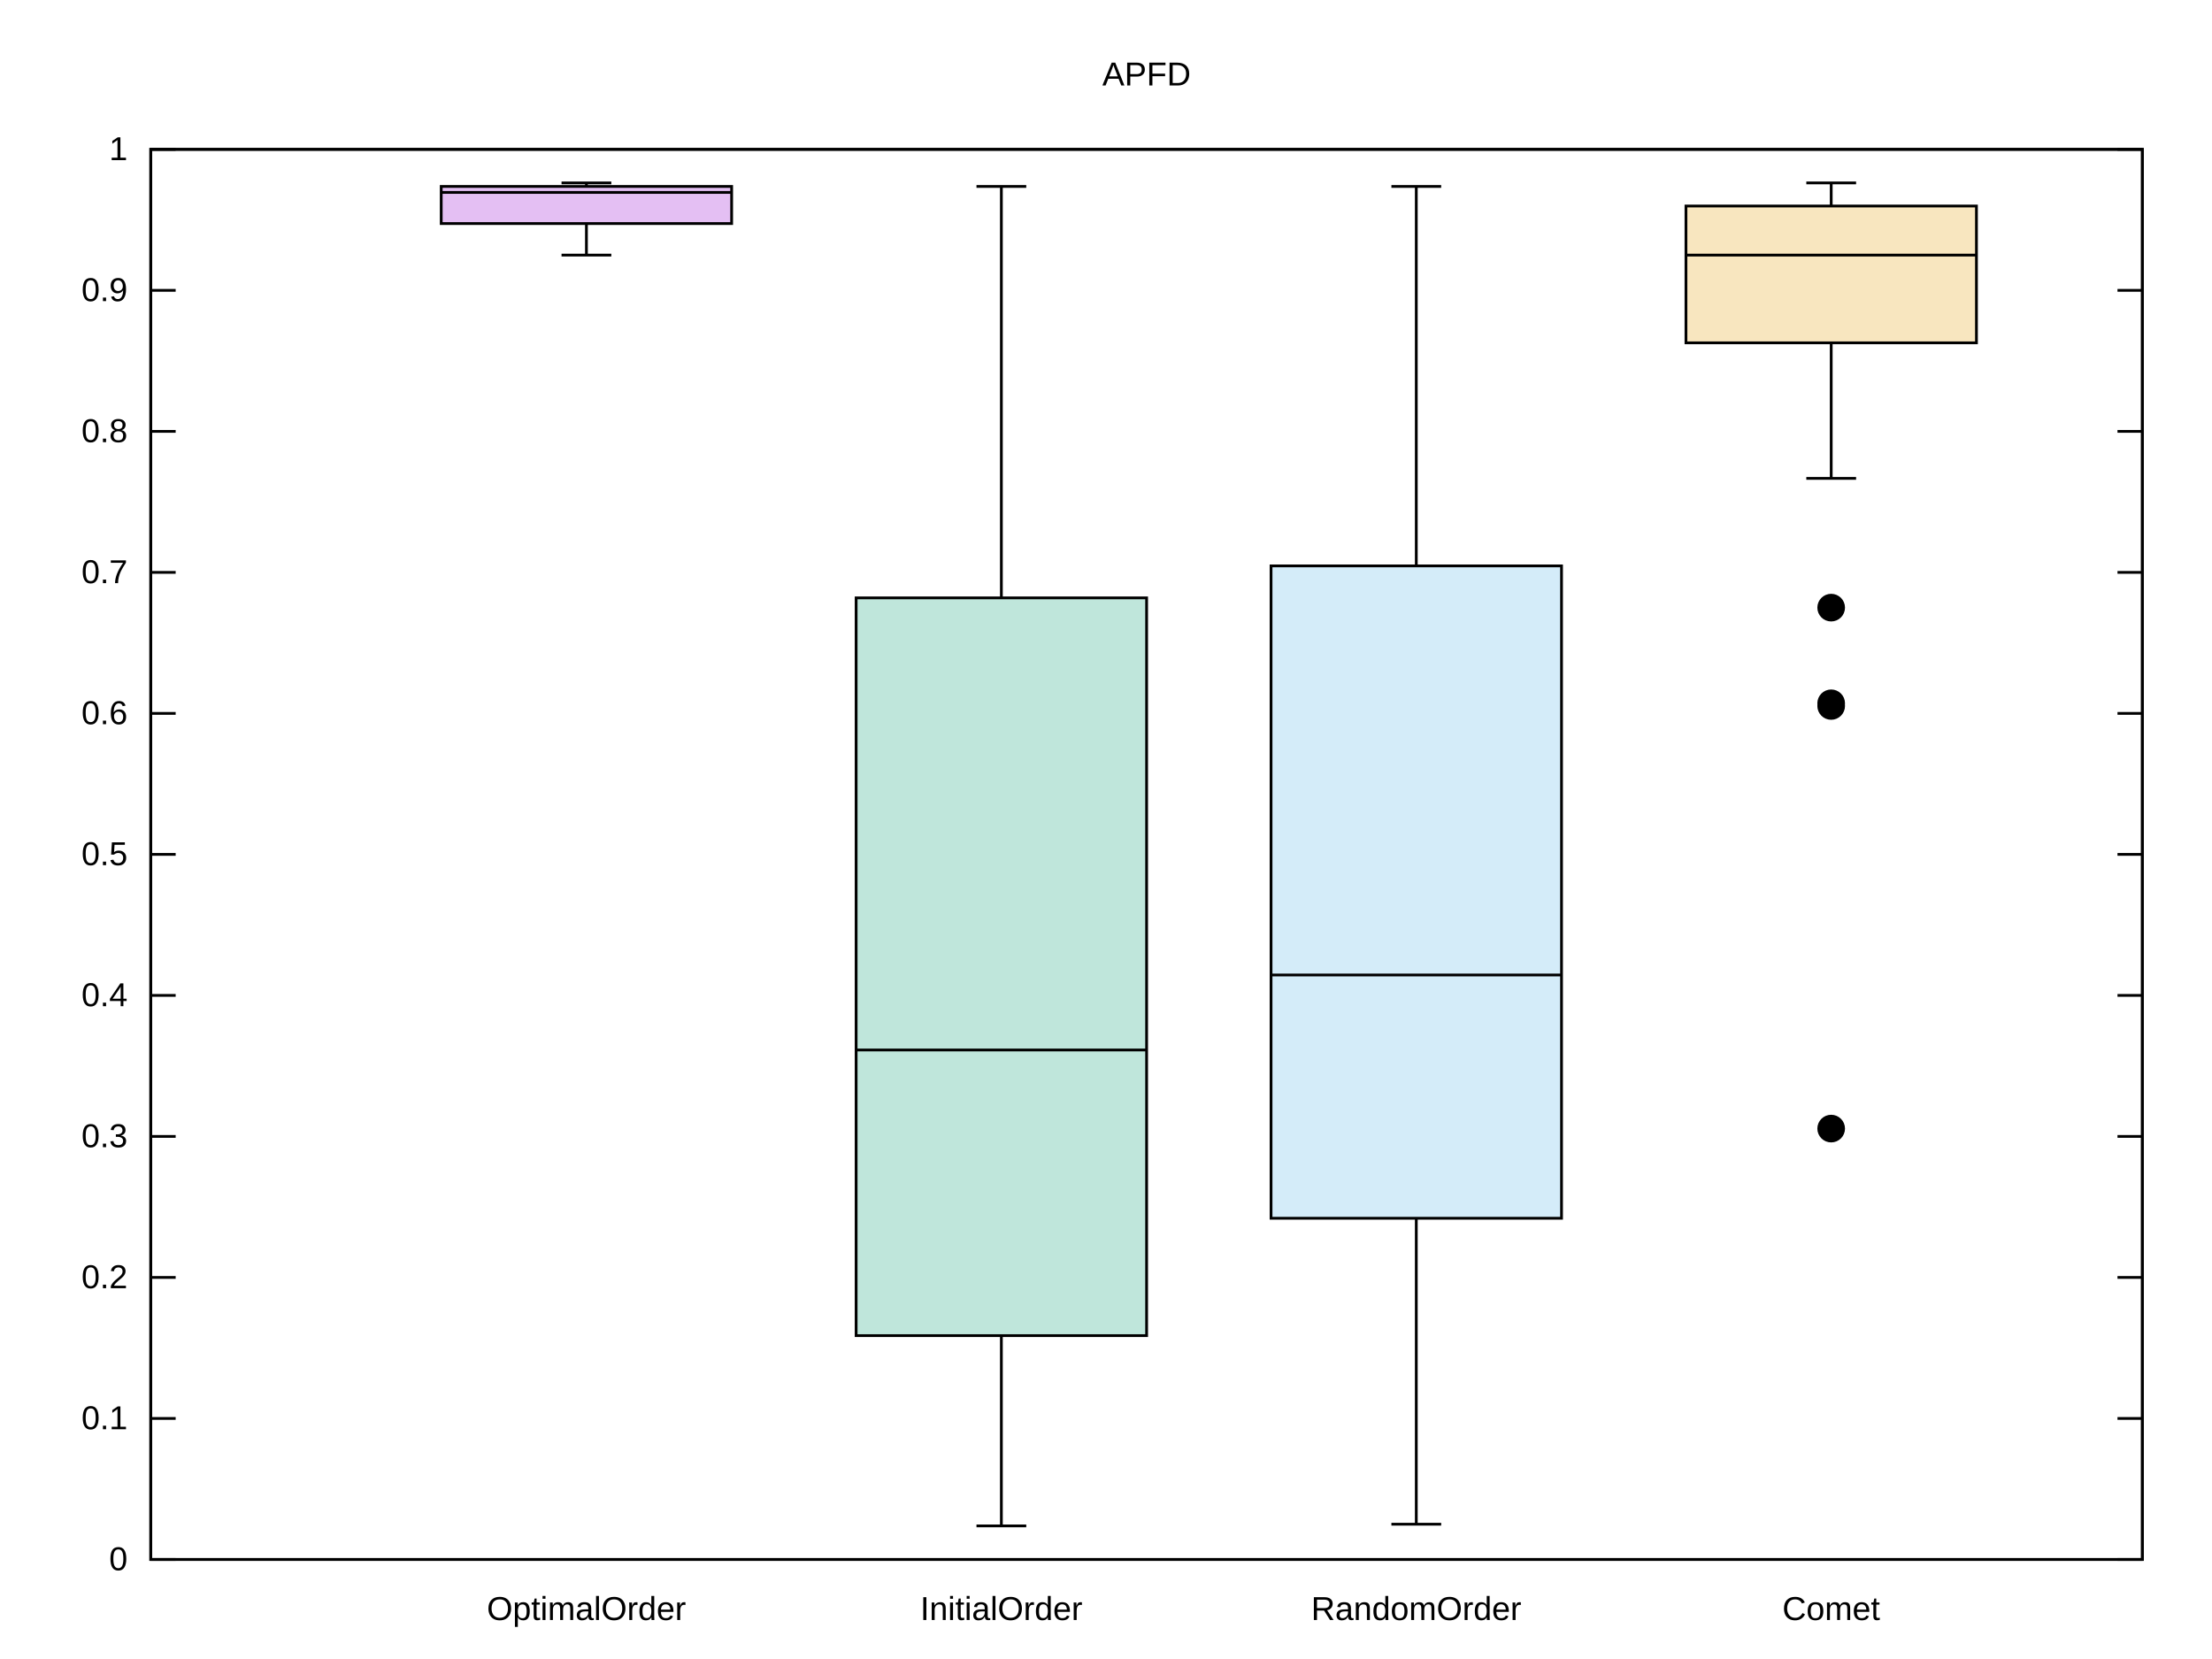
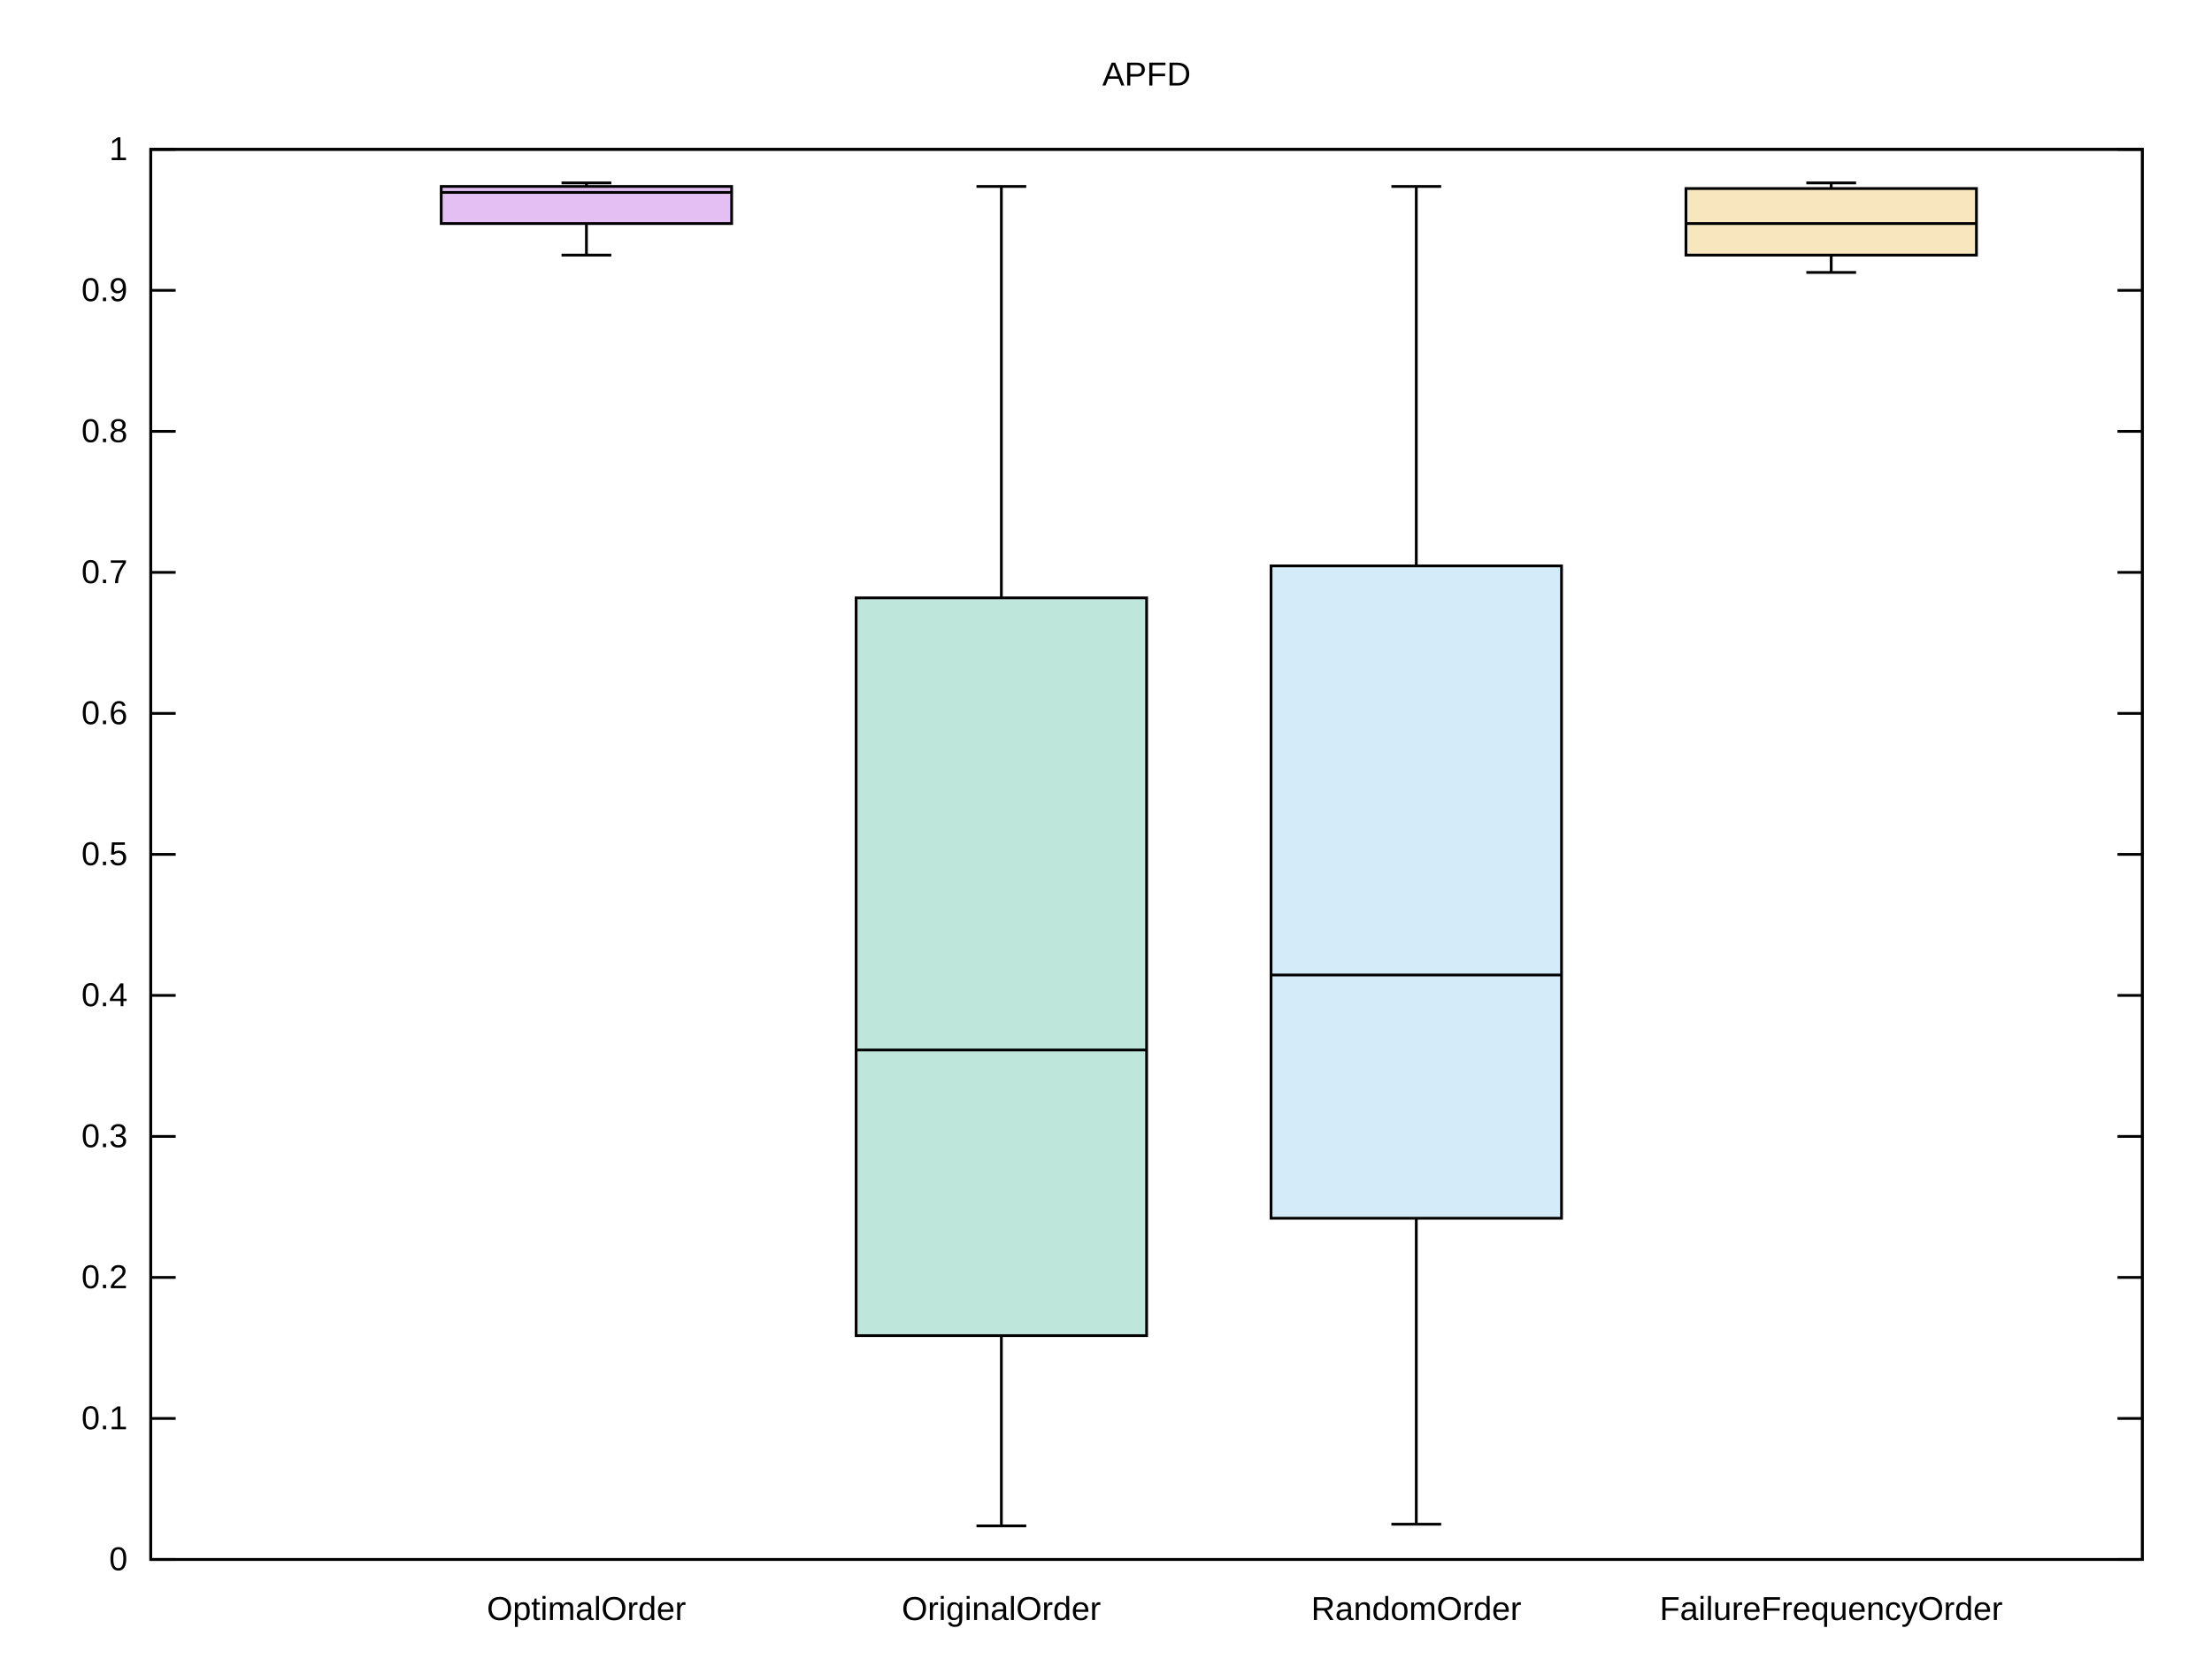
<svg xmlns="http://www.w3.org/2000/svg" xmlns:xlink="http://www.w3.org/1999/xlink" width="800" height="600" viewBox="0 0 800 600">
  <g id="gnuplot_canvas">
    <rect x="0" y="0" width="800" height="600" fill="none" />
    <defs>
      <circle id="gpDot" r="0.5" stroke-width="0.5" stroke="currentColor" />
      <path id="gpPt0" stroke-width="0.222" stroke="currentColor" d="M-1,0 h2 M0,-1 v2" />
      <path id="gpPt1" stroke-width="0.222" stroke="currentColor" d="M-1,-1 L1,1 M1,-1 L-1,1" />
      <path id="gpPt2" stroke-width="0.222" stroke="currentColor" d="M-1,0 L1,0 M0,-1 L0,1 M-1,-1 L1,1 M-1,1 L1,-1" />
      <rect id="gpPt3" stroke-width="0.222" stroke="currentColor" x="-1" y="-1" width="2" height="2" />
      <rect id="gpPt4" stroke-width="0.222" stroke="currentColor" fill="currentColor" x="-1" y="-1" width="2" height="2" />
      <circle id="gpPt5" stroke-width="0.222" stroke="currentColor" cx="0" cy="0" r="1" />
      <use xlink:href="#gpPt5" id="gpPt6" fill="currentColor" stroke="none" />
      <path id="gpPt7" stroke-width="0.222" stroke="currentColor" d="M0,-1.33 L-1.33,0.67 L1.33,0.67 z" />
      <use xlink:href="#gpPt7" id="gpPt8" fill="currentColor" stroke="none" />
      <use xlink:href="#gpPt7" id="gpPt9" stroke="currentColor" transform="rotate(180)" />
      <use xlink:href="#gpPt9" id="gpPt10" fill="currentColor" stroke="none" />
      <use xlink:href="#gpPt3" id="gpPt11" stroke="currentColor" transform="rotate(45)" />
      <use xlink:href="#gpPt11" id="gpPt12" fill="currentColor" stroke="none" />
      <path id="gpPt13" stroke-width="0.222" stroke="currentColor" d="M0,1.330 L1.265,0.411 L0.782,-1.067 L-0.782,-1.076 L-1.265,0.411 z" />
      <use xlink:href="#gpPt13" id="gpPt14" fill="currentColor" stroke="none" />
      <filter id="textbox" filterUnits="objectBoundingBox" x="0" y="0" height="1" width="1">
        <feFlood flood-color="white" flood-opacity="1" result="bgnd" />
        <feComposite in="SourceGraphic" in2="bgnd" operator="atop" />
      </filter>
      <filter id="greybox" filterUnits="objectBoundingBox" x="0" y="0" height="1" width="1">
        <feFlood flood-color="lightgrey" flood-opacity="1" result="grey" />
        <feComposite in="SourceGraphic" in2="grey" operator="atop" />
      </filter>
    </defs>
    <g fill="none" color="white" stroke="currentColor" stroke-width="1.00" stroke-linecap="butt" stroke-linejoin="miter">
</g>
    <g fill="none" color="black" stroke="currentColor" stroke-width="1.00" stroke-linecap="butt" stroke-linejoin="miter">
      <path stroke="black" d="M54.53,564.00 L63.53,564.00 M774.82,564.00 L765.82,564.00  " />
      <g transform="translate(46.14,567.90)" stroke="none" fill="black" font-family="Arial" font-size="12.00" text-anchor="end">
        <text>
          <tspan font-family="Arial"> 0</tspan>
        </text>
      </g>
    </g>
    <g fill="none" color="black" stroke="currentColor" stroke-width="1.00" stroke-linecap="butt" stroke-linejoin="miter">
      <path stroke="black" d="M54.53,513.00 L63.53,513.00 M774.82,513.00 L765.82,513.00  " />
      <g transform="translate(46.14,516.90)" stroke="none" fill="black" font-family="Arial" font-size="12.00" text-anchor="end">
        <text>
          <tspan font-family="Arial"> 0.1</tspan>
        </text>
      </g>
    </g>
    <g fill="none" color="black" stroke="currentColor" stroke-width="1.00" stroke-linecap="butt" stroke-linejoin="miter">
      <path stroke="black" d="M54.53,462.00 L63.53,462.00 M774.82,462.00 L765.82,462.00  " />
      <g transform="translate(46.14,465.90)" stroke="none" fill="black" font-family="Arial" font-size="12.00" text-anchor="end">
        <text>
          <tspan font-family="Arial"> 0.2</tspan>
        </text>
      </g>
    </g>
    <g fill="none" color="black" stroke="currentColor" stroke-width="1.00" stroke-linecap="butt" stroke-linejoin="miter">
      <path stroke="black" d="M54.53,411.00 L63.53,411.00 M774.82,411.00 L765.82,411.00  " />
      <g transform="translate(46.14,414.90)" stroke="none" fill="black" font-family="Arial" font-size="12.00" text-anchor="end">
        <text>
          <tspan font-family="Arial"> 0.3</tspan>
        </text>
      </g>
    </g>
    <g fill="none" color="black" stroke="currentColor" stroke-width="1.00" stroke-linecap="butt" stroke-linejoin="miter">
      <path stroke="black" d="M54.53,360.00 L63.53,360.00 M774.82,360.00 L765.82,360.00  " />
      <g transform="translate(46.14,363.90)" stroke="none" fill="black" font-family="Arial" font-size="12.00" text-anchor="end">
        <text>
          <tspan font-family="Arial"> 0.4</tspan>
        </text>
      </g>
    </g>
    <g fill="none" color="black" stroke="currentColor" stroke-width="1.00" stroke-linecap="butt" stroke-linejoin="miter">
      <path stroke="black" d="M54.53,309.00 L63.53,309.00 M774.82,309.00 L765.82,309.00  " />
      <g transform="translate(46.14,312.90)" stroke="none" fill="black" font-family="Arial" font-size="12.00" text-anchor="end">
        <text>
          <tspan font-family="Arial"> 0.5</tspan>
        </text>
      </g>
    </g>
    <g fill="none" color="black" stroke="currentColor" stroke-width="1.00" stroke-linecap="butt" stroke-linejoin="miter">
      <path stroke="black" d="M54.53,258.01 L63.53,258.01 M774.82,258.01 L765.82,258.01  " />
      <g transform="translate(46.14,261.91)" stroke="none" fill="black" font-family="Arial" font-size="12.00" text-anchor="end">
        <text>
          <tspan font-family="Arial"> 0.6</tspan>
        </text>
      </g>
    </g>
    <g fill="none" color="black" stroke="currentColor" stroke-width="1.00" stroke-linecap="butt" stroke-linejoin="miter">
      <path stroke="black" d="M54.53,207.01 L63.53,207.01 M774.82,207.01 L765.82,207.01  " />
      <g transform="translate(46.14,210.91)" stroke="none" fill="black" font-family="Arial" font-size="12.00" text-anchor="end">
        <text>
          <tspan font-family="Arial"> 0.7</tspan>
        </text>
      </g>
    </g>
    <g fill="none" color="black" stroke="currentColor" stroke-width="1.00" stroke-linecap="butt" stroke-linejoin="miter">
      <path stroke="black" d="M54.53,156.01 L63.53,156.01 M774.82,156.01 L765.82,156.01  " />
      <g transform="translate(46.14,159.91)" stroke="none" fill="black" font-family="Arial" font-size="12.00" text-anchor="end">
        <text>
          <tspan font-family="Arial"> 0.8</tspan>
        </text>
      </g>
    </g>
    <g fill="none" color="black" stroke="currentColor" stroke-width="1.00" stroke-linecap="butt" stroke-linejoin="miter">
      <path stroke="black" d="M54.53,105.01 L63.53,105.01 M774.82,105.01 L765.82,105.01  " />
      <g transform="translate(46.14,108.91)" stroke="none" fill="black" font-family="Arial" font-size="12.00" text-anchor="end">
        <text>
          <tspan font-family="Arial"> 0.9</tspan>
        </text>
      </g>
    </g>
    <g fill="none" color="black" stroke="currentColor" stroke-width="1.00" stroke-linecap="butt" stroke-linejoin="miter">
      <path stroke="black" d="M54.53,54.01 L63.53,54.01 M774.82,54.01 L765.82,54.01  " />
      <g transform="translate(46.14,57.91)" stroke="none" fill="black" font-family="Arial" font-size="12.00" text-anchor="end">
        <text>
          <tspan font-family="Arial"> 1</tspan>
        </text>
      </g>
    </g>
    <g fill="none" color="black" stroke="currentColor" stroke-width="1.00" stroke-linecap="butt" stroke-linejoin="miter">
      <path stroke="black" d="M212.09,564.00  " />
      <g transform="translate(212.09,585.90)" stroke="none" fill="black" font-family="Arial" font-size="12.00" text-anchor="middle">
        <text>
          <tspan font-family="Arial">OptimalOrder</tspan>
        </text>
      </g>
    </g>
    <g fill="none" color="black" stroke="currentColor" stroke-width="1.00" stroke-linecap="butt" stroke-linejoin="miter">
      <path stroke="black" d="M362.15,564.00  " />
      <g transform="translate(362.15,585.90)" stroke="none" fill="black" font-family="Arial" font-size="12.00" text-anchor="middle">
        <text>
-           <tspan font-family="Arial">InitialOrder</tspan>
+           <tspan font-family="Arial">OriginalOrder</tspan>
        </text>
      </g>
    </g>
    <g fill="none" color="black" stroke="currentColor" stroke-width="1.00" stroke-linecap="butt" stroke-linejoin="miter">
      <path stroke="black" d="M512.21,564.00  " />
      <g transform="translate(512.21,585.90)" stroke="none" fill="black" font-family="Arial" font-size="12.00" text-anchor="middle">
        <text>
          <tspan font-family="Arial">RandomOrder</tspan>
        </text>
      </g>
    </g>
    <g fill="none" color="black" stroke="currentColor" stroke-width="1.00" stroke-linecap="butt" stroke-linejoin="miter">
      <path stroke="black" d="M662.27,564.00  " />
      <g transform="translate(662.27,585.90)" stroke="none" fill="black" font-family="Arial" font-size="12.00" text-anchor="middle">
        <text>
-           <tspan font-family="Arial">Comet</tspan>
+           <tspan font-family="Arial">FailureFrequencyOrder</tspan>
        </text>
      </g>
    </g>
    <g fill="none" color="black" stroke="currentColor" stroke-width="1.00" stroke-linecap="butt" stroke-linejoin="miter">
</g>
    <g fill="none" color="black" stroke="currentColor" stroke-width="1.00" stroke-linecap="butt" stroke-linejoin="miter">
      <path stroke="black" d="M54.53,54.01 L54.53,564.00 L774.82,564.00 L774.82,54.01 L54.53,54.01 Z  " />
    </g>
    <g fill="none" color="black" stroke="currentColor" stroke-width="1.00" stroke-linecap="butt" stroke-linejoin="miter">
</g>
    <g id="gnuplot_plot_1">
      <g fill="none" color="black" stroke="currentColor" stroke-width="1.00" stroke-linecap="butt" stroke-linejoin="miter">
</g>
      <g fill="none" color="black" stroke="currentColor" stroke-width="1.00" stroke-linecap="butt" stroke-linejoin="miter">
        <g stroke="none" shape-rendering="crispEdges">
          <polygon fill="rgb(148,   0, 211)" fill-opacity="0.25" points="159.57,80.85 264.61,80.85 264.61,67.43 159.57,67.43 " />
        </g>
        <path stroke="black" d="M159.57,80.85 L264.61,80.85 L264.61,67.43 L159.57,67.43 L159.57,80.85 Z  " />
        <path stroke="black" d="M159.57,69.59 L264.61,69.59 M212.09,92.26 L212.09,80.85 M212.09,67.43 L212.09,66.15 M203.09,66.15 L221.09,66.15   M203.09,92.26 L221.09,92.26  " />
      </g>
    </g>
    <g id="gnuplot_plot_2">
      <g fill="none" color="black" stroke="currentColor" stroke-width="1.00" stroke-linecap="butt" stroke-linejoin="miter">
</g>
      <g fill="none" color="black" stroke="currentColor" stroke-width="1.00" stroke-linecap="butt" stroke-linejoin="miter">
        <g stroke="none" shape-rendering="crispEdges">
          <polygon fill="rgb(  0, 158, 115)" fill-opacity="0.25" points="309.63,483.05 414.69,483.05 414.69,216.23 309.63,216.23 " />
        </g>
        <path stroke="black" d="M309.63,483.05 L414.69,483.05 L414.69,216.23 L309.63,216.23 L309.63,483.05 Z  " />
        <path stroke="black" d="M309.63,379.74 L414.69,379.74 M362.16,551.86 L362.16,483.05 M362.16,216.23 L362.16,67.43 M353.16,67.43 L371.16,67.43   M353.16,551.86 L371.16,551.86  " />
      </g>
    </g>
    <g id="gnuplot_plot_3">
      <g fill="none" color="black" stroke="currentColor" stroke-width="1.00" stroke-linecap="butt" stroke-linejoin="miter">
</g>
      <g fill="none" color="black" stroke="currentColor" stroke-width="1.00" stroke-linecap="butt" stroke-linejoin="miter">
        <g stroke="none" shape-rendering="crispEdges">
          <polygon fill="rgb( 86, 180, 233)" fill-opacity="0.25" points="459.69,440.60 564.75,440.60 564.75,204.66 459.69,204.66 " />
        </g>
        <path stroke="black" d="M459.69,440.60 L564.75,440.60 L564.75,204.66 L459.69,204.66 L459.69,440.60 Z  " />
        <path stroke="black" d="M459.69,352.62 L564.75,352.62 M512.22,551.25 L512.22,440.60 M512.22,204.66 L512.22,67.43 M503.22,67.43 L521.22,67.43   M503.22,551.25 L521.22,551.25  " />
      </g>
    </g>
    <g id="gnuplot_plot_4">
      <g fill="none" color="black" stroke="currentColor" stroke-width="1.00" stroke-linecap="butt" stroke-linejoin="miter">
</g>
      <g fill="none" color="black" stroke="currentColor" stroke-width="1.00" stroke-linecap="butt" stroke-linejoin="miter">
        <g stroke="none" shape-rendering="crispEdges">
-           <polygon fill="rgb(230, 159,   0)" fill-opacity="0.25" points="609.75,123.99 714.81,123.99 714.81,74.51 609.75,74.51 " />
-         </g>
-         <path stroke="black" d="M609.75,123.99 L714.81,123.99 L714.81,74.51 L609.75,74.51 L609.75,123.99 Z  " />
-         <path stroke="black" d="M609.75,92.26 L714.81,92.26 M662.28,173.01 L662.28,123.99 M662.28,74.51 L662.28,66.15 M653.28,66.15 L671.28,66.15   M653.28,173.01 L671.28,173.01  " />
-         <use xlink:href="#gpPt6" transform="translate(662.27,408.17) scale(4.50)" color="black" />
-         <use xlink:href="#gpPt6" transform="translate(662.27,255.32) scale(4.50)" color="black" />
-         <use xlink:href="#gpPt6" transform="translate(662.27,254.36) scale(4.50)" color="black" />
-         <use xlink:href="#gpPt6" transform="translate(662.27,219.76) scale(4.50)" color="black" />
+           <polygon fill="rgb(230, 159,   0)" fill-opacity="0.25" points="609.75,92.26 714.81,92.26 714.81,68.18 609.75,68.18 " />
+         </g>
+         <path stroke="black" d="M609.75,92.26 L714.81,92.26 L714.81,68.18 L609.75,68.18 L609.75,92.26 Z  " />
+         <path stroke="black" d="M609.75,80.85 L714.81,80.85 M662.28,98.53 L662.28,92.26 M662.28,68.18 L662.28,66.15 M653.28,66.15 L671.28,66.15   M653.28,98.53 L671.28,98.53  " />
      </g>
    </g>
    <g fill="none" color="white" stroke="black" stroke-width="2.00" stroke-linecap="butt" stroke-linejoin="miter">
</g>
    <g fill="none" color="black" stroke="currentColor" stroke-width="2.00" stroke-linecap="butt" stroke-linejoin="miter">
</g>
    <g fill="none" color="black" stroke="black" stroke-width="1.00" stroke-linecap="butt" stroke-linejoin="miter">
</g>
    <g fill="none" color="black" stroke="currentColor" stroke-width="1.00" stroke-linecap="butt" stroke-linejoin="miter">
      <path stroke="black" d="M54.53,54.01 L54.53,564.00 L774.82,564.00 L774.82,54.01 L54.53,54.01 Z  " />
    </g>
    <g fill="none" color="black" stroke="currentColor" stroke-width="1.00" stroke-linecap="butt" stroke-linejoin="miter">
      <g transform="translate(414.67,30.91)" stroke="none" fill="black" font-family="Arial" font-size="12.00" text-anchor="middle">
        <text>
          <tspan font-family="Arial">APFD</tspan>
        </text>
      </g>
    </g>
    <g fill="none" color="black" stroke="currentColor" stroke-width="1.00" stroke-linecap="butt" stroke-linejoin="miter">
</g>
  </g>
</svg>
